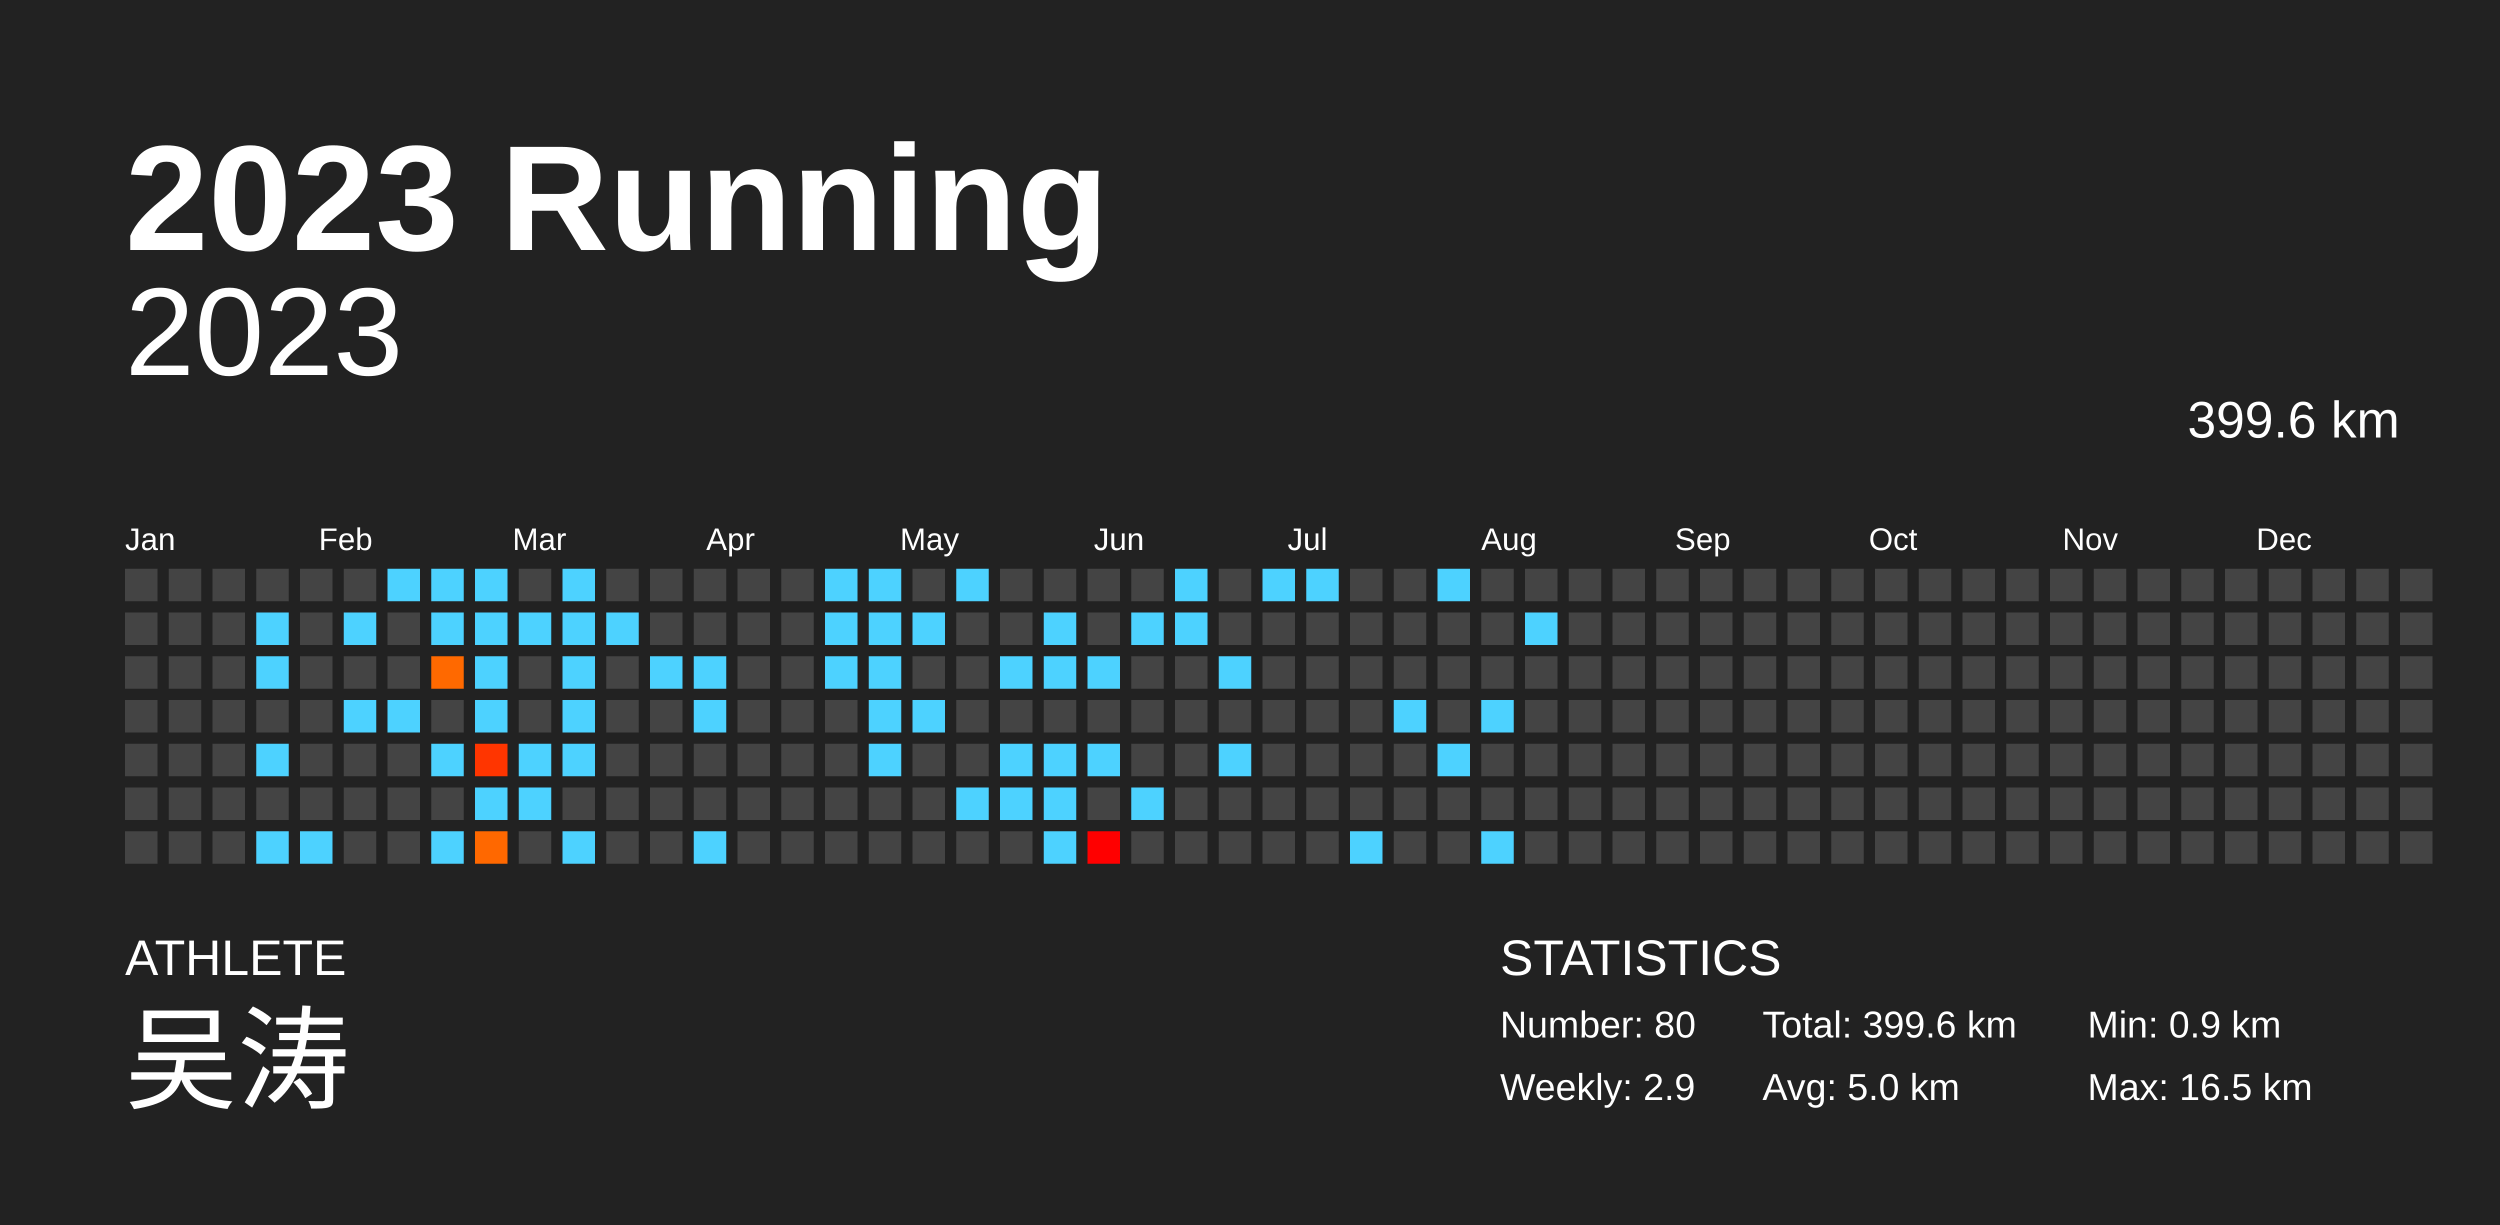
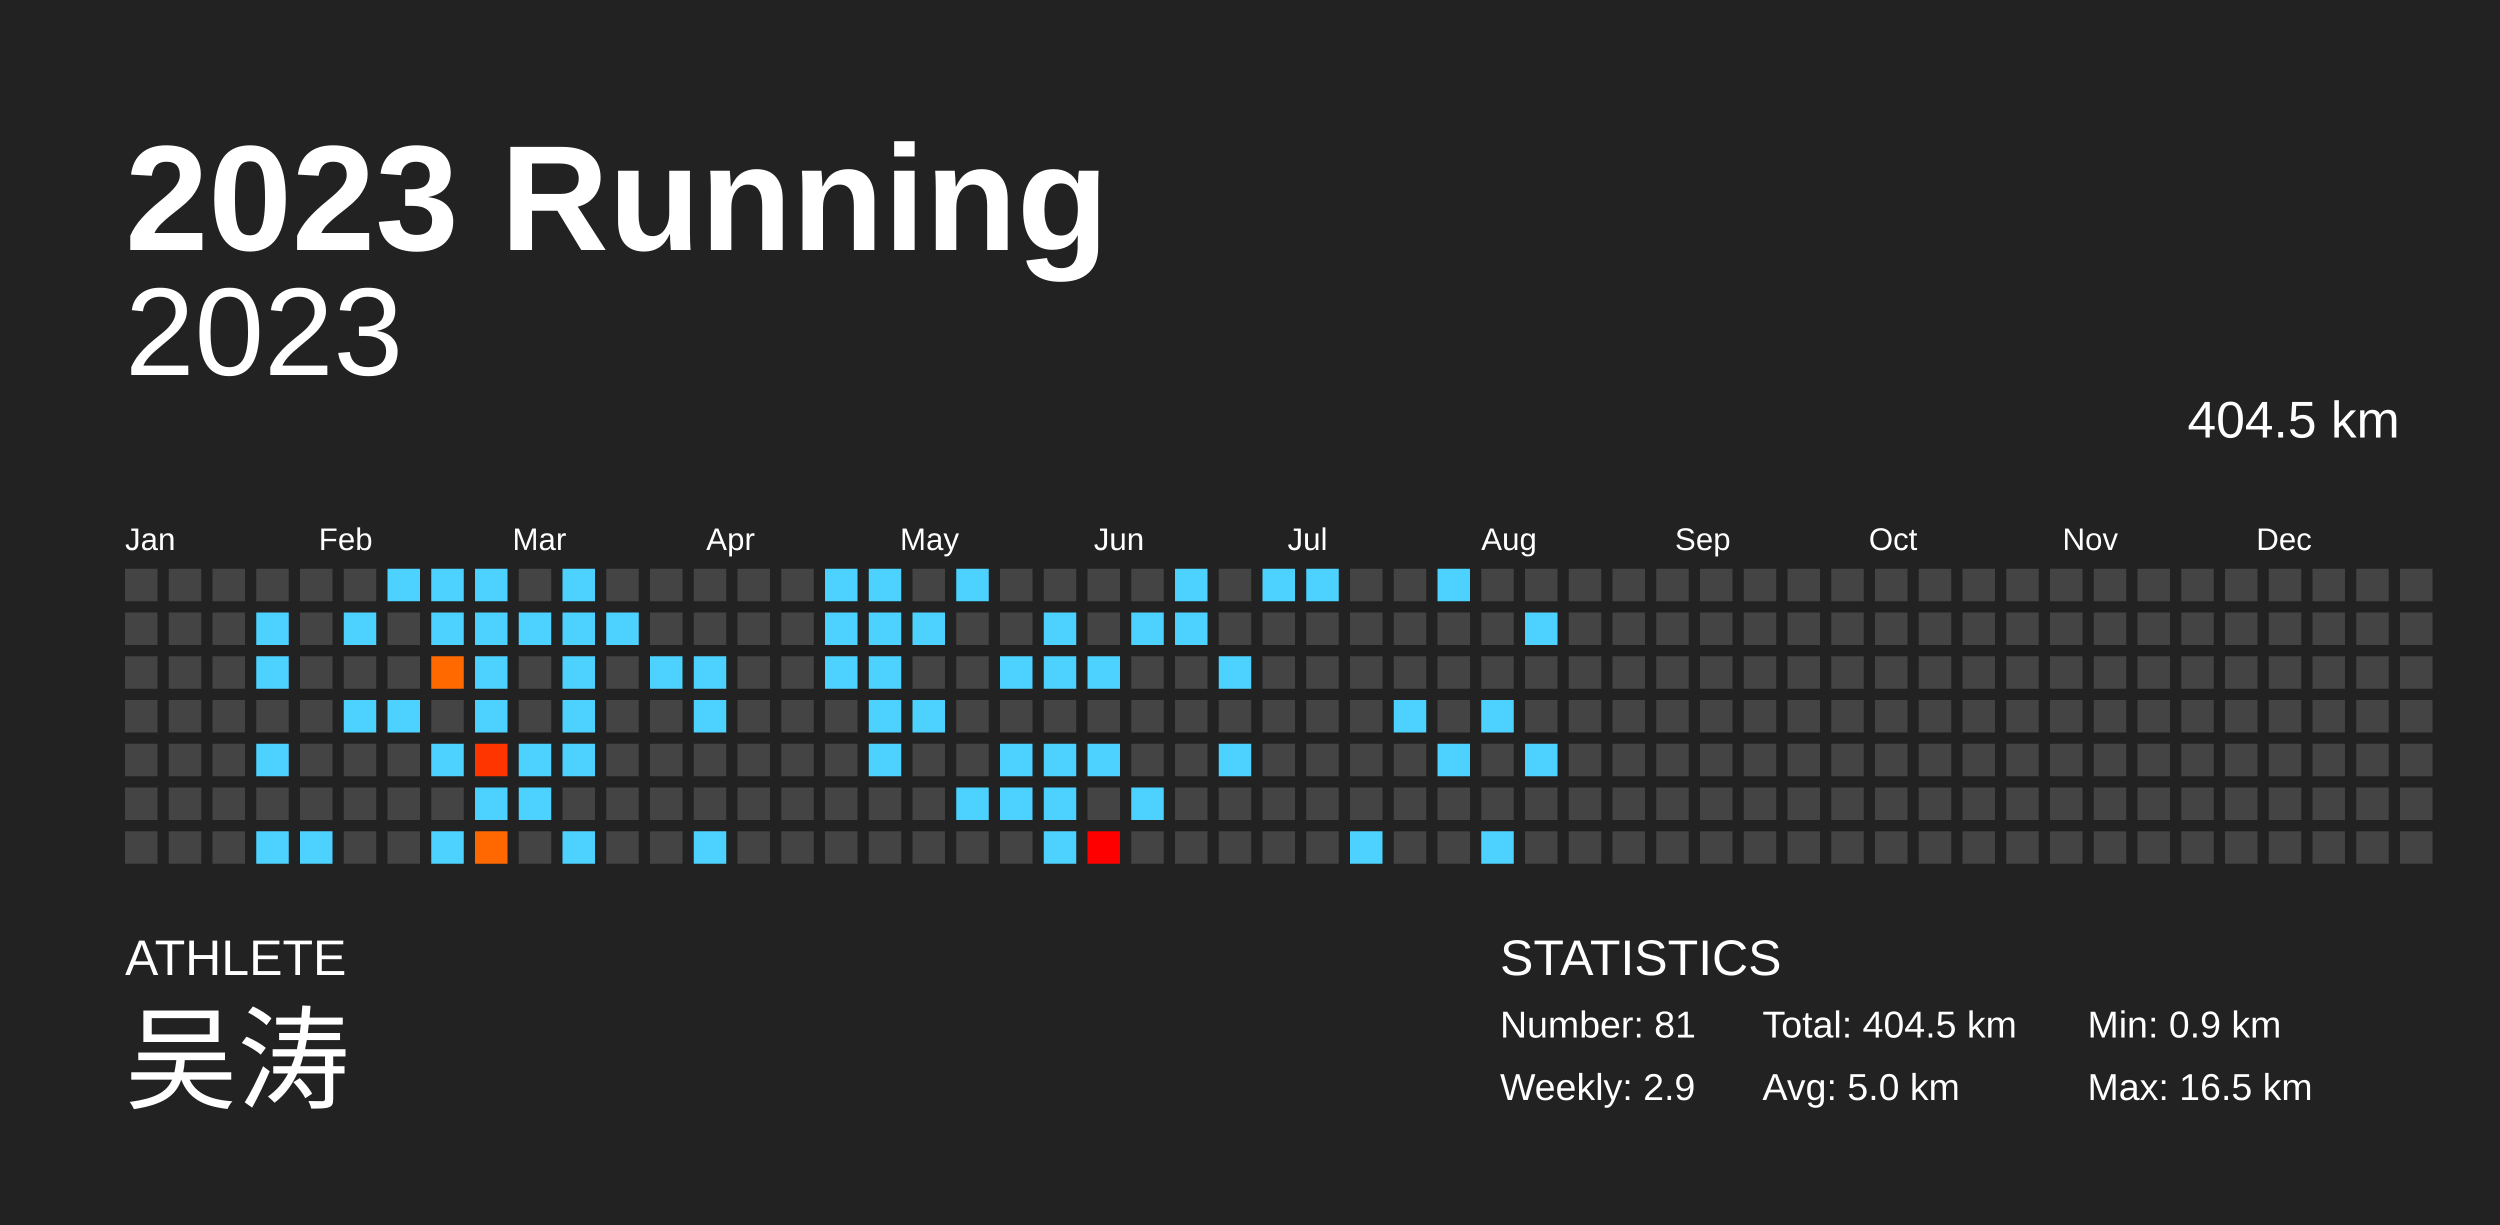
<svg xmlns="http://www.w3.org/2000/svg" baseProfile="full" height="98mm" version="1.1" viewBox="0,0,200,98" width="200mm">
  <defs />
  <rect fill="#222222" height="98" width="200" x="0" y="0" />
  <text fill="#FFFFFF" style="font-size:12px; font-family:Arial; font-weight:bold;" x="10" y="20">2023 Running</text>
  <text fill="#FFFFFF" style="font-size:4px; font-family:Arial" x="10" y="78">ATHLETE</text>
  <text fill="#FFFFFF" style="font-size:9px; font-family:Arial" x="10" y="88">吴涛</text>
  <text fill="#FFFFFF" style="font-size:4px; font-family:Arial" x="120" y="78">STATISTICS</text>
-   <text fill="#FFFFFF" style="font-size:3px; font-family:Arial" x="120" y="83">Number: 80</text>
+   <text fill="#FFFFFF" style="font-size:3px; font-family:Arial" x="120" y="83">Number: 81</text>
  <text fill="#FFFFFF" style="font-size:3px; font-family:Arial" x="120" y="88">Weekly: 2.9</text>
-   <text fill="#FFFFFF" style="font-size:3px; font-family:Arial" x="141" y="83">Total: 399.6 km</text>
+   <text fill="#FFFFFF" style="font-size:3px; font-family:Arial" x="141" y="83">Total: 404.5 km</text>
  <text fill="#FFFFFF" style="font-size:3px; font-family:Arial" x="141" y="88">Avg: 5.0 km</text>
  <text fill="#FFFFFF" style="font-size:3px; font-family:Arial" x="167" y="83">Min: 0.9 km</text>
  <text fill="#FFFFFF" style="font-size:3px; font-family:Arial" x="167" y="88">Max: 16.5 km</text>
  <text alignment-baseline="hanging" fill="#FFFFFF" style="font-size:10.0px; font-family:Arial;" x="10" y="30">2023</text>
-   <text alignment-baseline="hanging" fill="#FFFFFF" style="font-size:4.125px; font-family:Arial;" x="175" y="35">399.6 km</text>
+   <text alignment-baseline="hanging" fill="#FFFFFF" style="font-size:4.125px; font-family:Arial;" x="175" y="35">404.5 km</text>
  <text fill="#FFFFFF" style="font-size:2.5px; font-family:Arial" x="10.0" y="44">Jan</text>
  <text fill="#FFFFFF" style="font-size:2.5px; font-family:Arial" x="25.5" y="44">Feb</text>
  <text fill="#FFFFFF" style="font-size:2.5px; font-family:Arial" x="41.0" y="44">Mar</text>
  <text fill="#FFFFFF" style="font-size:2.5px; font-family:Arial" x="56.5" y="44">Apr</text>
  <text fill="#FFFFFF" style="font-size:2.5px; font-family:Arial" x="72.0" y="44">May</text>
  <text fill="#FFFFFF" style="font-size:2.5px; font-family:Arial" x="87.5" y="44">Jun</text>
  <text fill="#FFFFFF" style="font-size:2.5px; font-family:Arial" x="103.0" y="44">Jul</text>
  <text fill="#FFFFFF" style="font-size:2.5px; font-family:Arial" x="118.5" y="44">Aug</text>
  <text fill="#FFFFFF" style="font-size:2.5px; font-family:Arial" x="134.0" y="44">Sep</text>
  <text fill="#FFFFFF" style="font-size:2.5px; font-family:Arial" x="149.5" y="44">Oct</text>
  <text fill="#FFFFFF" style="font-size:2.5px; font-family:Arial" x="165.0" y="44">Nov</text>
  <text fill="#FFFFFF" style="font-size:2.5px; font-family:Arial" x="180.5" y="44">Dec</text>
  <rect fill="#444444" height="2.6" width="2.6" x="10.0" y="45.5" />
  <rect fill="#444444" height="2.6" width="2.6" x="10.0" y="49.0" />
  <rect fill="#444444" height="2.6" width="2.6" x="10.0" y="52.5" />
  <rect fill="#444444" height="2.6" width="2.6" x="10.0" y="56.0" />
  <rect fill="#444444" height="2.6" width="2.6" x="10.0" y="59.5" />
  <rect fill="#444444" height="2.6" width="2.6" x="10.0" y="63.0" />
  <rect fill="#444444" height="2.6" width="2.6" x="10.0" y="66.5" />
  <rect fill="#444444" height="2.6" width="2.6" x="13.5" y="45.5" />
  <rect fill="#444444" height="2.6" width="2.6" x="13.5" y="49.0" />
  <rect fill="#444444" height="2.6" width="2.6" x="13.5" y="52.5" />
  <rect fill="#444444" height="2.6" width="2.6" x="13.5" y="56.0" />
  <rect fill="#444444" height="2.6" width="2.6" x="13.5" y="59.5" />
  <rect fill="#444444" height="2.6" width="2.6" x="13.5" y="63.0" />
  <rect fill="#444444" height="2.6" width="2.6" x="13.5" y="66.5" />
  <rect fill="#444444" height="2.6" width="2.6" x="17.0" y="45.5" />
  <rect fill="#444444" height="2.6" width="2.6" x="17.0" y="49.0" />
  <rect fill="#444444" height="2.6" width="2.6" x="17.0" y="52.5" />
  <rect fill="#444444" height="2.6" width="2.6" x="17.0" y="56.0" />
  <rect fill="#444444" height="2.6" width="2.6" x="17.0" y="59.5" />
  <rect fill="#444444" height="2.6" width="2.6" x="17.0" y="63.0" />
  <rect fill="#444444" height="2.6" width="2.6" x="17.0" y="66.5" />
  <rect fill="#444444" height="2.6" width="2.6" x="20.5" y="45.5" />
  <rect fill="#4dd2ff" height="2.6" width="2.6" x="20.5" y="49.0" />
  <rect fill="#4dd2ff" height="2.6" width="2.6" x="20.5" y="52.5" />
  <rect fill="#444444" height="2.6" width="2.6" x="20.5" y="56.0" />
  <rect fill="#4dd2ff" height="2.6" width="2.6" x="20.5" y="59.5" />
  <rect fill="#444444" height="2.6" width="2.6" x="20.5" y="63.0" />
  <rect fill="#4dd2ff" height="2.6" width="2.6" x="20.5" y="66.5" />
  <rect fill="#444444" height="2.6" width="2.6" x="24.0" y="45.5" />
  <rect fill="#444444" height="2.6" width="2.6" x="24.0" y="49.0" />
  <rect fill="#444444" height="2.6" width="2.6" x="24.0" y="52.5" />
  <rect fill="#444444" height="2.6" width="2.6" x="24.0" y="56.0" />
  <rect fill="#444444" height="2.6" width="2.6" x="24.0" y="59.5" />
  <rect fill="#444444" height="2.6" width="2.6" x="24.0" y="63.0" />
  <rect fill="#4dd2ff" height="2.6" width="2.6" x="24.0" y="66.5" />
  <rect fill="#444444" height="2.6" width="2.6" x="27.5" y="45.5" />
  <rect fill="#4dd2ff" height="2.6" width="2.6" x="27.5" y="49.0" />
  <rect fill="#444444" height="2.6" width="2.6" x="27.5" y="52.5" />
  <rect fill="#4dd2ff" height="2.6" width="2.6" x="27.5" y="56.0" />
  <rect fill="#444444" height="2.6" width="2.6" x="27.5" y="59.5" />
  <rect fill="#444444" height="2.6" width="2.6" x="27.5" y="63.0" />
  <rect fill="#444444" height="2.6" width="2.6" x="27.5" y="66.5" />
  <rect fill="#4dd2ff" height="2.6" width="2.6" x="31.0" y="45.5" />
  <rect fill="#444444" height="2.6" width="2.6" x="31.0" y="49.0" />
  <rect fill="#444444" height="2.6" width="2.6" x="31.0" y="52.5" />
  <rect fill="#4dd2ff" height="2.6" width="2.6" x="31.0" y="56.0" />
  <rect fill="#444444" height="2.6" width="2.6" x="31.0" y="59.5" />
  <rect fill="#444444" height="2.6" width="2.6" x="31.0" y="63.0" />
  <rect fill="#444444" height="2.6" width="2.6" x="31.0" y="66.5" />
  <rect fill="#4dd2ff" height="2.6" width="2.6" x="34.5" y="45.5" />
  <rect fill="#4dd2ff" height="2.6" width="2.6" x="34.5" y="49.0" />
  <rect fill="#ff6900" height="2.6" width="2.6" x="34.5" y="52.5" />
  <rect fill="#444444" height="2.6" width="2.6" x="34.5" y="56.0" />
  <rect fill="#4dd2ff" height="2.6" width="2.6" x="34.5" y="59.5" />
  <rect fill="#444444" height="2.6" width="2.6" x="34.5" y="63.0" />
  <rect fill="#4dd2ff" height="2.6" width="2.6" x="34.5" y="66.5" />
  <rect fill="#4dd2ff" height="2.6" width="2.6" x="38.0" y="45.5" />
  <rect fill="#4dd2ff" height="2.6" width="2.6" x="38.0" y="49.0" />
  <rect fill="#4dd2ff" height="2.6" width="2.6" x="38.0" y="52.5" />
  <rect fill="#4dd2ff" height="2.6" width="2.6" x="38.0" y="56.0" />
  <rect fill="#ff3500" height="2.6" width="2.6" x="38.0" y="59.5" />
  <rect fill="#4dd2ff" height="2.6" width="2.6" x="38.0" y="63.0" />
  <rect fill="#ff6800" height="2.6" width="2.6" x="38.0" y="66.5" />
  <rect fill="#444444" height="2.6" width="2.6" x="41.5" y="45.5" />
  <rect fill="#4dd2ff" height="2.6" width="2.6" x="41.5" y="49.0" />
  <rect fill="#444444" height="2.6" width="2.6" x="41.5" y="52.5" />
  <rect fill="#444444" height="2.6" width="2.6" x="41.5" y="56.0" />
  <rect fill="#4dd2ff" height="2.6" width="2.6" x="41.5" y="59.5" />
  <rect fill="#4dd2ff" height="2.6" width="2.6" x="41.5" y="63.0" />
  <rect fill="#444444" height="2.6" width="2.6" x="41.5" y="66.5" />
  <rect fill="#4dd2ff" height="2.6" width="2.6" x="45.0" y="45.5" />
  <rect fill="#4dd2ff" height="2.6" width="2.6" x="45.0" y="49.0" />
  <rect fill="#4dd2ff" height="2.6" width="2.6" x="45.0" y="52.5" />
  <rect fill="#4dd2ff" height="2.6" width="2.6" x="45.0" y="56.0" />
  <rect fill="#4dd2ff" height="2.6" width="2.6" x="45.0" y="59.5" />
  <rect fill="#444444" height="2.6" width="2.6" x="45.0" y="63.0" />
  <rect fill="#4dd2ff" height="2.6" width="2.6" x="45.0" y="66.5" />
  <rect fill="#444444" height="2.6" width="2.6" x="48.5" y="45.5" />
  <rect fill="#4dd2ff" height="2.6" width="2.6" x="48.5" y="49.0" />
  <rect fill="#444444" height="2.6" width="2.6" x="48.5" y="52.5" />
  <rect fill="#444444" height="2.6" width="2.6" x="48.5" y="56.0" />
  <rect fill="#444444" height="2.6" width="2.6" x="48.5" y="59.5" />
  <rect fill="#444444" height="2.6" width="2.6" x="48.5" y="63.0" />
  <rect fill="#444444" height="2.6" width="2.6" x="48.5" y="66.5" />
  <rect fill="#444444" height="2.6" width="2.6" x="52.0" y="45.5" />
  <rect fill="#444444" height="2.6" width="2.6" x="52.0" y="49.0" />
  <rect fill="#4dd2ff" height="2.6" width="2.6" x="52.0" y="52.5" />
  <rect fill="#444444" height="2.6" width="2.6" x="52.0" y="56.0" />
  <rect fill="#444444" height="2.6" width="2.6" x="52.0" y="59.5" />
  <rect fill="#444444" height="2.6" width="2.6" x="52.0" y="63.0" />
  <rect fill="#444444" height="2.6" width="2.6" x="52.0" y="66.5" />
  <rect fill="#444444" height="2.6" width="2.6" x="55.5" y="45.5" />
  <rect fill="#444444" height="2.6" width="2.6" x="55.5" y="49.0" />
  <rect fill="#4dd2ff" height="2.6" width="2.6" x="55.5" y="52.5" />
  <rect fill="#4dd2ff" height="2.6" width="2.6" x="55.5" y="56.0" />
  <rect fill="#444444" height="2.6" width="2.6" x="55.5" y="59.5" />
  <rect fill="#444444" height="2.6" width="2.6" x="55.5" y="63.0" />
  <rect fill="#4dd2ff" height="2.6" width="2.6" x="55.5" y="66.5" />
  <rect fill="#444444" height="2.6" width="2.6" x="59.0" y="45.5" />
  <rect fill="#444444" height="2.6" width="2.6" x="59.0" y="49.0" />
  <rect fill="#444444" height="2.6" width="2.6" x="59.0" y="52.5" />
  <rect fill="#444444" height="2.6" width="2.6" x="59.0" y="56.0" />
  <rect fill="#444444" height="2.6" width="2.6" x="59.0" y="59.5" />
  <rect fill="#444444" height="2.6" width="2.6" x="59.0" y="63.0" />
  <rect fill="#444444" height="2.6" width="2.6" x="59.0" y="66.5" />
  <rect fill="#444444" height="2.6" width="2.6" x="62.5" y="45.5" />
  <rect fill="#444444" height="2.6" width="2.6" x="62.5" y="49.0" />
  <rect fill="#444444" height="2.6" width="2.6" x="62.5" y="52.5" />
  <rect fill="#444444" height="2.6" width="2.6" x="62.5" y="56.0" />
  <rect fill="#444444" height="2.6" width="2.6" x="62.5" y="59.5" />
  <rect fill="#444444" height="2.6" width="2.6" x="62.5" y="63.0" />
  <rect fill="#444444" height="2.6" width="2.6" x="62.5" y="66.5" />
  <rect fill="#4dd2ff" height="2.6" width="2.6" x="66.0" y="45.5" />
  <rect fill="#4dd2ff" height="2.6" width="2.6" x="66.0" y="49.0" />
  <rect fill="#4dd2ff" height="2.6" width="2.6" x="66.0" y="52.5" />
  <rect fill="#444444" height="2.6" width="2.6" x="66.0" y="56.0" />
  <rect fill="#444444" height="2.6" width="2.6" x="66.0" y="59.5" />
  <rect fill="#444444" height="2.6" width="2.6" x="66.0" y="63.0" />
  <rect fill="#444444" height="2.6" width="2.6" x="66.0" y="66.5" />
  <rect fill="#4dd2ff" height="2.6" width="2.6" x="69.5" y="45.5" />
  <rect fill="#4dd2ff" height="2.6" width="2.6" x="69.5" y="49.0" />
  <rect fill="#4dd2ff" height="2.6" width="2.6" x="69.5" y="52.5" />
  <rect fill="#4dd2ff" height="2.6" width="2.6" x="69.5" y="56.0" />
  <rect fill="#4dd2ff" height="2.6" width="2.6" x="69.5" y="59.5" />
  <rect fill="#444444" height="2.6" width="2.6" x="69.5" y="63.0" />
  <rect fill="#444444" height="2.6" width="2.6" x="69.5" y="66.5" />
  <rect fill="#444444" height="2.6" width="2.6" x="73.0" y="45.5" />
  <rect fill="#4dd2ff" height="2.6" width="2.6" x="73.0" y="49.0" />
  <rect fill="#444444" height="2.6" width="2.6" x="73.0" y="52.5" />
  <rect fill="#4dd2ff" height="2.6" width="2.6" x="73.0" y="56.0" />
  <rect fill="#444444" height="2.6" width="2.6" x="73.0" y="59.5" />
  <rect fill="#444444" height="2.6" width="2.6" x="73.0" y="63.0" />
  <rect fill="#444444" height="2.6" width="2.6" x="73.0" y="66.5" />
  <rect fill="#4dd2ff" height="2.6" width="2.6" x="76.5" y="45.5" />
  <rect fill="#444444" height="2.6" width="2.6" x="76.5" y="49.0" />
  <rect fill="#444444" height="2.6" width="2.6" x="76.5" y="52.5" />
  <rect fill="#444444" height="2.6" width="2.6" x="76.5" y="56.0" />
  <rect fill="#444444" height="2.6" width="2.6" x="76.5" y="59.5" />
  <rect fill="#4dd2ff" height="2.6" width="2.6" x="76.5" y="63.0" />
  <rect fill="#444444" height="2.6" width="2.6" x="76.5" y="66.5" />
  <rect fill="#444444" height="2.6" width="2.6" x="80.0" y="45.5" />
  <rect fill="#444444" height="2.6" width="2.6" x="80.0" y="49.0" />
  <rect fill="#4dd2ff" height="2.6" width="2.6" x="80.0" y="52.5" />
  <rect fill="#444444" height="2.6" width="2.6" x="80.0" y="56.0" />
  <rect fill="#4dd2ff" height="2.6" width="2.6" x="80.0" y="59.5" />
  <rect fill="#4dd2ff" height="2.6" width="2.6" x="80.0" y="63.0" />
  <rect fill="#444444" height="2.6" width="2.6" x="80.0" y="66.5" />
  <rect fill="#444444" height="2.6" width="2.6" x="83.5" y="45.5" />
  <rect fill="#4dd2ff" height="2.6" width="2.6" x="83.5" y="49.0" />
  <rect fill="#4dd2ff" height="2.6" width="2.6" x="83.5" y="52.5" />
  <rect fill="#444444" height="2.6" width="2.6" x="83.5" y="56.0" />
  <rect fill="#4dd2ff" height="2.6" width="2.6" x="83.5" y="59.5" />
  <rect fill="#4dd2ff" height="2.6" width="2.6" x="83.5" y="63.0" />
  <rect fill="#4dd2ff" height="2.6" width="2.6" x="83.5" y="66.5" />
  <rect fill="#444444" height="2.6" width="2.6" x="87.0" y="45.5" />
  <rect fill="#444444" height="2.6" width="2.6" x="87.0" y="49.0" />
  <rect fill="#4dd2ff" height="2.6" width="2.6" x="87.0" y="52.5" />
  <rect fill="#444444" height="2.6" width="2.6" x="87.0" y="56.0" />
  <rect fill="#4dd2ff" height="2.6" width="2.6" x="87.0" y="59.5" />
  <rect fill="#444444" height="2.6" width="2.6" x="87.0" y="63.0" />
  <rect fill="#ff0000" height="2.6" width="2.6" x="87.0" y="66.5" />
  <rect fill="#444444" height="2.6" width="2.6" x="90.5" y="45.5" />
  <rect fill="#4dd2ff" height="2.6" width="2.6" x="90.5" y="49.0" />
  <rect fill="#444444" height="2.6" width="2.6" x="90.5" y="52.5" />
  <rect fill="#444444" height="2.6" width="2.6" x="90.5" y="56.0" />
  <rect fill="#444444" height="2.6" width="2.6" x="90.5" y="59.5" />
  <rect fill="#4dd2ff" height="2.6" width="2.6" x="90.5" y="63.0" />
  <rect fill="#444444" height="2.6" width="2.6" x="90.5" y="66.5" />
  <rect fill="#4dd2ff" height="2.6" width="2.6" x="94.0" y="45.5" />
  <rect fill="#4dd2ff" height="2.6" width="2.6" x="94.0" y="49.0" />
  <rect fill="#444444" height="2.6" width="2.6" x="94.0" y="52.5" />
  <rect fill="#444444" height="2.6" width="2.6" x="94.0" y="56.0" />
  <rect fill="#444444" height="2.6" width="2.6" x="94.0" y="59.5" />
  <rect fill="#444444" height="2.6" width="2.6" x="94.0" y="63.0" />
  <rect fill="#444444" height="2.6" width="2.6" x="94.0" y="66.5" />
  <rect fill="#444444" height="2.6" width="2.6" x="97.5" y="45.5" />
  <rect fill="#444444" height="2.6" width="2.6" x="97.5" y="49.0" />
  <rect fill="#4dd2ff" height="2.6" width="2.6" x="97.5" y="52.5" />
  <rect fill="#444444" height="2.6" width="2.6" x="97.5" y="56.0" />
  <rect fill="#4dd2ff" height="2.6" width="2.6" x="97.5" y="59.5" />
  <rect fill="#444444" height="2.6" width="2.6" x="97.5" y="63.0" />
  <rect fill="#444444" height="2.6" width="2.6" x="97.5" y="66.5" />
  <rect fill="#4dd2ff" height="2.6" width="2.6" x="101.0" y="45.5" />
  <rect fill="#444444" height="2.6" width="2.6" x="101.0" y="49.0" />
  <rect fill="#444444" height="2.6" width="2.6" x="101.0" y="52.5" />
  <rect fill="#444444" height="2.6" width="2.6" x="101.0" y="56.0" />
  <rect fill="#444444" height="2.6" width="2.6" x="101.0" y="59.5" />
  <rect fill="#444444" height="2.6" width="2.6" x="101.0" y="63.0" />
  <rect fill="#444444" height="2.6" width="2.6" x="101.0" y="66.5" />
  <rect fill="#4dd2ff" height="2.6" width="2.6" x="104.5" y="45.5" />
  <rect fill="#444444" height="2.6" width="2.6" x="104.5" y="49.0" />
  <rect fill="#444444" height="2.6" width="2.6" x="104.5" y="52.5" />
  <rect fill="#444444" height="2.6" width="2.6" x="104.5" y="56.0" />
  <rect fill="#444444" height="2.6" width="2.6" x="104.5" y="59.5" />
  <rect fill="#444444" height="2.6" width="2.6" x="104.5" y="63.0" />
  <rect fill="#444444" height="2.6" width="2.6" x="104.5" y="66.5" />
  <rect fill="#444444" height="2.6" width="2.6" x="108.0" y="45.5" />
  <rect fill="#444444" height="2.6" width="2.6" x="108.0" y="49.0" />
  <rect fill="#444444" height="2.6" width="2.6" x="108.0" y="52.5" />
  <rect fill="#444444" height="2.6" width="2.6" x="108.0" y="56.0" />
  <rect fill="#444444" height="2.6" width="2.6" x="108.0" y="59.5" />
  <rect fill="#444444" height="2.6" width="2.6" x="108.0" y="63.0" />
  <rect fill="#4dd2ff" height="2.6" width="2.6" x="108.0" y="66.5" />
  <rect fill="#444444" height="2.6" width="2.6" x="111.5" y="45.5" />
  <rect fill="#444444" height="2.6" width="2.6" x="111.5" y="49.0" />
  <rect fill="#444444" height="2.6" width="2.6" x="111.5" y="52.5" />
  <rect fill="#4dd2ff" height="2.6" width="2.6" x="111.5" y="56.0" />
  <rect fill="#444444" height="2.6" width="2.6" x="111.5" y="59.5" />
  <rect fill="#444444" height="2.6" width="2.6" x="111.5" y="63.0" />
  <rect fill="#444444" height="2.6" width="2.6" x="111.5" y="66.5" />
  <rect fill="#4dd2ff" height="2.6" width="2.6" x="115.0" y="45.5" />
  <rect fill="#444444" height="2.6" width="2.6" x="115.0" y="49.0" />
  <rect fill="#444444" height="2.6" width="2.6" x="115.0" y="52.5" />
  <rect fill="#444444" height="2.6" width="2.6" x="115.0" y="56.0" />
  <rect fill="#4dd2ff" height="2.6" width="2.6" x="115.0" y="59.5" />
  <rect fill="#444444" height="2.6" width="2.6" x="115.0" y="63.0" />
  <rect fill="#444444" height="2.6" width="2.6" x="115.0" y="66.5" />
  <rect fill="#444444" height="2.6" width="2.6" x="118.5" y="45.5" />
  <rect fill="#444444" height="2.6" width="2.6" x="118.5" y="49.0" />
  <rect fill="#444444" height="2.6" width="2.6" x="118.5" y="52.5" />
  <rect fill="#4dd2ff" height="2.6" width="2.6" x="118.5" y="56.0" />
  <rect fill="#444444" height="2.6" width="2.6" x="118.5" y="59.5" />
  <rect fill="#444444" height="2.6" width="2.6" x="118.5" y="63.0" />
  <rect fill="#4dd2ff" height="2.6" width="2.6" x="118.5" y="66.5" />
  <rect fill="#444444" height="2.6" width="2.6" x="122.0" y="45.5" />
  <rect fill="#4dd2ff" height="2.6" width="2.6" x="122.0" y="49.0" />
  <rect fill="#444444" height="2.6" width="2.6" x="122.0" y="52.5" />
  <rect fill="#444444" height="2.6" width="2.6" x="122.0" y="56.0" />
-   <rect fill="#444444" height="2.6" width="2.6" x="122.0" y="59.5" />
+   <rect fill="#4dd2ff" height="2.6" width="2.6" x="122.0" y="59.5" />
  <rect fill="#444444" height="2.6" width="2.6" x="122.0" y="63.0" />
  <rect fill="#444444" height="2.6" width="2.6" x="122.0" y="66.5" />
  <rect fill="#444444" height="2.6" width="2.6" x="125.5" y="45.5" />
  <rect fill="#444444" height="2.6" width="2.6" x="125.5" y="49.0" />
  <rect fill="#444444" height="2.6" width="2.6" x="125.5" y="52.5" />
  <rect fill="#444444" height="2.6" width="2.6" x="125.5" y="56.0" />
  <rect fill="#444444" height="2.6" width="2.6" x="125.5" y="59.5" />
  <rect fill="#444444" height="2.6" width="2.6" x="125.5" y="63.0" />
  <rect fill="#444444" height="2.6" width="2.6" x="125.5" y="66.5" />
  <rect fill="#444444" height="2.6" width="2.6" x="129.0" y="45.5" />
  <rect fill="#444444" height="2.6" width="2.6" x="129.0" y="49.0" />
  <rect fill="#444444" height="2.6" width="2.6" x="129.0" y="52.5" />
  <rect fill="#444444" height="2.6" width="2.6" x="129.0" y="56.0" />
  <rect fill="#444444" height="2.6" width="2.6" x="129.0" y="59.5" />
  <rect fill="#444444" height="2.6" width="2.6" x="129.0" y="63.0" />
  <rect fill="#444444" height="2.6" width="2.6" x="129.0" y="66.5" />
  <rect fill="#444444" height="2.6" width="2.6" x="132.5" y="45.5" />
  <rect fill="#444444" height="2.6" width="2.6" x="132.5" y="49.0" />
  <rect fill="#444444" height="2.6" width="2.6" x="132.5" y="52.5" />
  <rect fill="#444444" height="2.6" width="2.6" x="132.5" y="56.0" />
  <rect fill="#444444" height="2.6" width="2.6" x="132.5" y="59.5" />
  <rect fill="#444444" height="2.6" width="2.6" x="132.5" y="63.0" />
  <rect fill="#444444" height="2.6" width="2.6" x="132.5" y="66.5" />
  <rect fill="#444444" height="2.6" width="2.6" x="136.0" y="45.5" />
  <rect fill="#444444" height="2.6" width="2.6" x="136.0" y="49.0" />
  <rect fill="#444444" height="2.6" width="2.6" x="136.0" y="52.5" />
  <rect fill="#444444" height="2.6" width="2.6" x="136.0" y="56.0" />
  <rect fill="#444444" height="2.6" width="2.6" x="136.0" y="59.5" />
  <rect fill="#444444" height="2.6" width="2.6" x="136.0" y="63.0" />
  <rect fill="#444444" height="2.6" width="2.6" x="136.0" y="66.5" />
  <rect fill="#444444" height="2.6" width="2.6" x="139.5" y="45.5" />
  <rect fill="#444444" height="2.6" width="2.6" x="139.5" y="49.0" />
  <rect fill="#444444" height="2.6" width="2.6" x="139.5" y="52.5" />
  <rect fill="#444444" height="2.6" width="2.6" x="139.5" y="56.0" />
  <rect fill="#444444" height="2.6" width="2.6" x="139.5" y="59.5" />
  <rect fill="#444444" height="2.6" width="2.6" x="139.5" y="63.0" />
  <rect fill="#444444" height="2.6" width="2.6" x="139.5" y="66.5" />
  <rect fill="#444444" height="2.6" width="2.6" x="143.0" y="45.5" />
  <rect fill="#444444" height="2.6" width="2.6" x="143.0" y="49.0" />
  <rect fill="#444444" height="2.6" width="2.6" x="143.0" y="52.5" />
  <rect fill="#444444" height="2.6" width="2.6" x="143.0" y="56.0" />
  <rect fill="#444444" height="2.6" width="2.6" x="143.0" y="59.5" />
  <rect fill="#444444" height="2.6" width="2.6" x="143.0" y="63.0" />
  <rect fill="#444444" height="2.6" width="2.6" x="143.0" y="66.5" />
  <rect fill="#444444" height="2.6" width="2.6" x="146.5" y="45.5" />
  <rect fill="#444444" height="2.6" width="2.6" x="146.5" y="49.0" />
  <rect fill="#444444" height="2.6" width="2.6" x="146.5" y="52.5" />
  <rect fill="#444444" height="2.6" width="2.6" x="146.5" y="56.0" />
  <rect fill="#444444" height="2.6" width="2.6" x="146.5" y="59.5" />
  <rect fill="#444444" height="2.6" width="2.6" x="146.5" y="63.0" />
  <rect fill="#444444" height="2.6" width="2.6" x="146.5" y="66.5" />
  <rect fill="#444444" height="2.6" width="2.6" x="150.0" y="45.5" />
  <rect fill="#444444" height="2.6" width="2.6" x="150.0" y="49.0" />
  <rect fill="#444444" height="2.6" width="2.6" x="150.0" y="52.5" />
  <rect fill="#444444" height="2.6" width="2.6" x="150.0" y="56.0" />
  <rect fill="#444444" height="2.6" width="2.6" x="150.0" y="59.5" />
  <rect fill="#444444" height="2.6" width="2.6" x="150.0" y="63.0" />
  <rect fill="#444444" height="2.6" width="2.6" x="150.0" y="66.5" />
  <rect fill="#444444" height="2.6" width="2.6" x="153.5" y="45.5" />
  <rect fill="#444444" height="2.6" width="2.6" x="153.5" y="49.0" />
  <rect fill="#444444" height="2.6" width="2.6" x="153.5" y="52.5" />
  <rect fill="#444444" height="2.6" width="2.6" x="153.5" y="56.0" />
  <rect fill="#444444" height="2.6" width="2.6" x="153.5" y="59.5" />
  <rect fill="#444444" height="2.6" width="2.6" x="153.5" y="63.0" />
  <rect fill="#444444" height="2.6" width="2.6" x="153.5" y="66.5" />
  <rect fill="#444444" height="2.6" width="2.6" x="157.0" y="45.5" />
  <rect fill="#444444" height="2.6" width="2.6" x="157.0" y="49.0" />
  <rect fill="#444444" height="2.6" width="2.6" x="157.0" y="52.5" />
  <rect fill="#444444" height="2.6" width="2.6" x="157.0" y="56.0" />
  <rect fill="#444444" height="2.6" width="2.6" x="157.0" y="59.5" />
  <rect fill="#444444" height="2.6" width="2.6" x="157.0" y="63.0" />
  <rect fill="#444444" height="2.6" width="2.6" x="157.0" y="66.5" />
  <rect fill="#444444" height="2.6" width="2.6" x="160.5" y="45.5" />
  <rect fill="#444444" height="2.6" width="2.6" x="160.5" y="49.0" />
  <rect fill="#444444" height="2.6" width="2.6" x="160.5" y="52.5" />
  <rect fill="#444444" height="2.6" width="2.6" x="160.5" y="56.0" />
  <rect fill="#444444" height="2.6" width="2.6" x="160.5" y="59.5" />
  <rect fill="#444444" height="2.6" width="2.6" x="160.5" y="63.0" />
  <rect fill="#444444" height="2.6" width="2.6" x="160.5" y="66.5" />
  <rect fill="#444444" height="2.6" width="2.6" x="164.0" y="45.5" />
  <rect fill="#444444" height="2.6" width="2.6" x="164.0" y="49.0" />
  <rect fill="#444444" height="2.6" width="2.6" x="164.0" y="52.5" />
  <rect fill="#444444" height="2.6" width="2.6" x="164.0" y="56.0" />
  <rect fill="#444444" height="2.6" width="2.6" x="164.0" y="59.5" />
  <rect fill="#444444" height="2.6" width="2.6" x="164.0" y="63.0" />
  <rect fill="#444444" height="2.6" width="2.6" x="164.0" y="66.5" />
  <rect fill="#444444" height="2.6" width="2.6" x="167.5" y="45.5" />
  <rect fill="#444444" height="2.6" width="2.6" x="167.5" y="49.0" />
  <rect fill="#444444" height="2.6" width="2.6" x="167.5" y="52.5" />
  <rect fill="#444444" height="2.6" width="2.6" x="167.5" y="56.0" />
  <rect fill="#444444" height="2.6" width="2.6" x="167.5" y="59.5" />
  <rect fill="#444444" height="2.6" width="2.6" x="167.5" y="63.0" />
  <rect fill="#444444" height="2.6" width="2.6" x="167.5" y="66.5" />
  <rect fill="#444444" height="2.6" width="2.6" x="171.0" y="45.5" />
  <rect fill="#444444" height="2.6" width="2.6" x="171.0" y="49.0" />
  <rect fill="#444444" height="2.6" width="2.6" x="171.0" y="52.5" />
  <rect fill="#444444" height="2.6" width="2.6" x="171.0" y="56.0" />
  <rect fill="#444444" height="2.6" width="2.6" x="171.0" y="59.5" />
  <rect fill="#444444" height="2.6" width="2.6" x="171.0" y="63.0" />
  <rect fill="#444444" height="2.6" width="2.6" x="171.0" y="66.5" />
  <rect fill="#444444" height="2.6" width="2.6" x="174.5" y="45.5" />
  <rect fill="#444444" height="2.6" width="2.6" x="174.5" y="49.0" />
  <rect fill="#444444" height="2.6" width="2.6" x="174.5" y="52.5" />
  <rect fill="#444444" height="2.6" width="2.6" x="174.5" y="56.0" />
  <rect fill="#444444" height="2.6" width="2.6" x="174.5" y="59.5" />
  <rect fill="#444444" height="2.6" width="2.6" x="174.5" y="63.0" />
  <rect fill="#444444" height="2.6" width="2.6" x="174.5" y="66.5" />
  <rect fill="#444444" height="2.6" width="2.6" x="178.0" y="45.5" />
  <rect fill="#444444" height="2.6" width="2.6" x="178.0" y="49.0" />
  <rect fill="#444444" height="2.6" width="2.6" x="178.0" y="52.5" />
  <rect fill="#444444" height="2.6" width="2.6" x="178.0" y="56.0" />
  <rect fill="#444444" height="2.6" width="2.6" x="178.0" y="59.5" />
  <rect fill="#444444" height="2.6" width="2.6" x="178.0" y="63.0" />
  <rect fill="#444444" height="2.6" width="2.6" x="178.0" y="66.5" />
  <rect fill="#444444" height="2.6" width="2.6" x="181.5" y="45.5" />
  <rect fill="#444444" height="2.6" width="2.6" x="181.5" y="49.0" />
  <rect fill="#444444" height="2.6" width="2.6" x="181.5" y="52.5" />
  <rect fill="#444444" height="2.6" width="2.6" x="181.5" y="56.0" />
  <rect fill="#444444" height="2.6" width="2.6" x="181.5" y="59.5" />
  <rect fill="#444444" height="2.6" width="2.6" x="181.5" y="63.0" />
  <rect fill="#444444" height="2.6" width="2.6" x="181.5" y="66.5" />
  <rect fill="#444444" height="2.6" width="2.6" x="185.0" y="45.5" />
  <rect fill="#444444" height="2.6" width="2.6" x="185.0" y="49.0" />
  <rect fill="#444444" height="2.6" width="2.6" x="185.0" y="52.5" />
  <rect fill="#444444" height="2.6" width="2.6" x="185.0" y="56.0" />
  <rect fill="#444444" height="2.6" width="2.6" x="185.0" y="59.5" />
  <rect fill="#444444" height="2.6" width="2.6" x="185.0" y="63.0" />
  <rect fill="#444444" height="2.6" width="2.6" x="185.0" y="66.5" />
  <rect fill="#444444" height="2.6" width="2.6" x="188.5" y="45.5" />
  <rect fill="#444444" height="2.6" width="2.6" x="188.5" y="49.0" />
  <rect fill="#444444" height="2.6" width="2.6" x="188.5" y="52.5" />
  <rect fill="#444444" height="2.6" width="2.6" x="188.5" y="56.0" />
  <rect fill="#444444" height="2.6" width="2.6" x="188.5" y="59.5" />
  <rect fill="#444444" height="2.6" width="2.6" x="188.5" y="63.0" />
  <rect fill="#444444" height="2.6" width="2.6" x="188.5" y="66.5" />
  <rect fill="#444444" height="2.6" width="2.6" x="192.0" y="45.5" />
  <rect fill="#444444" height="2.6" width="2.6" x="192.0" y="49.0" />
  <rect fill="#444444" height="2.6" width="2.6" x="192.0" y="52.5" />
  <rect fill="#444444" height="2.6" width="2.6" x="192.0" y="56.0" />
  <rect fill="#444444" height="2.6" width="2.6" x="192.0" y="59.5" />
  <rect fill="#444444" height="2.6" width="2.6" x="192.0" y="63.0" />
  <rect fill="#444444" height="2.6" width="2.6" x="192.0" y="66.5" />
</svg>
